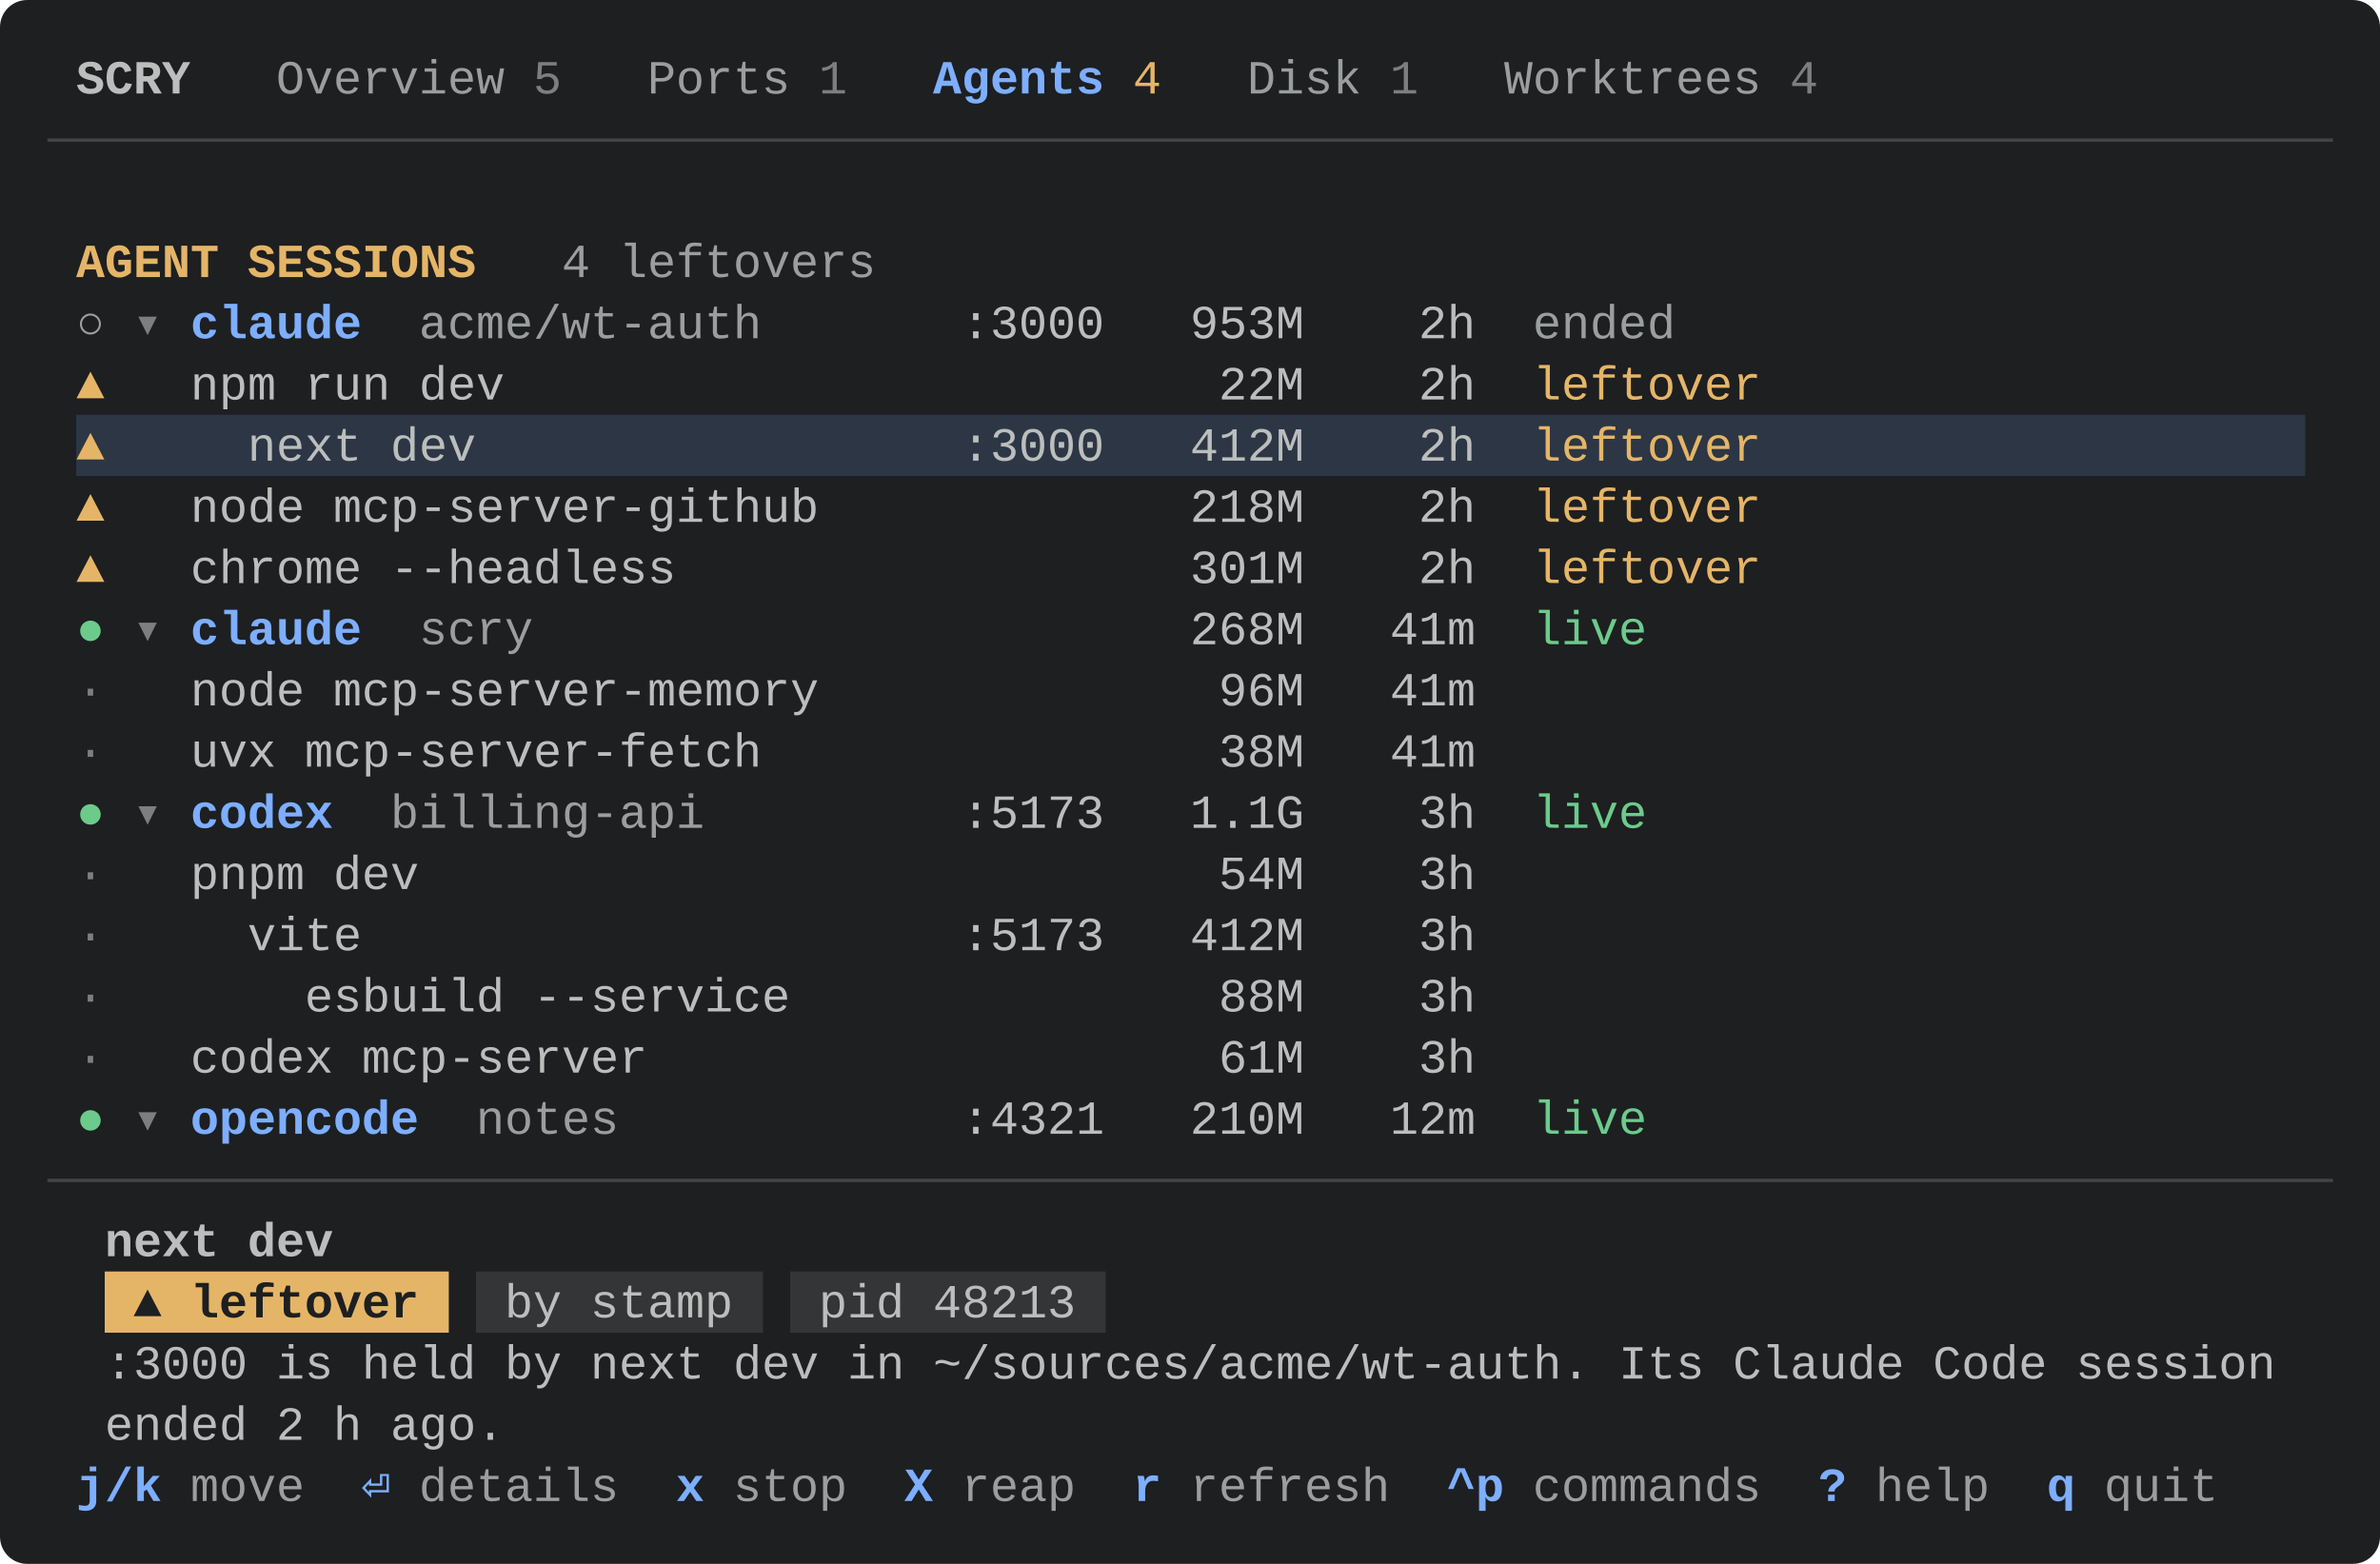
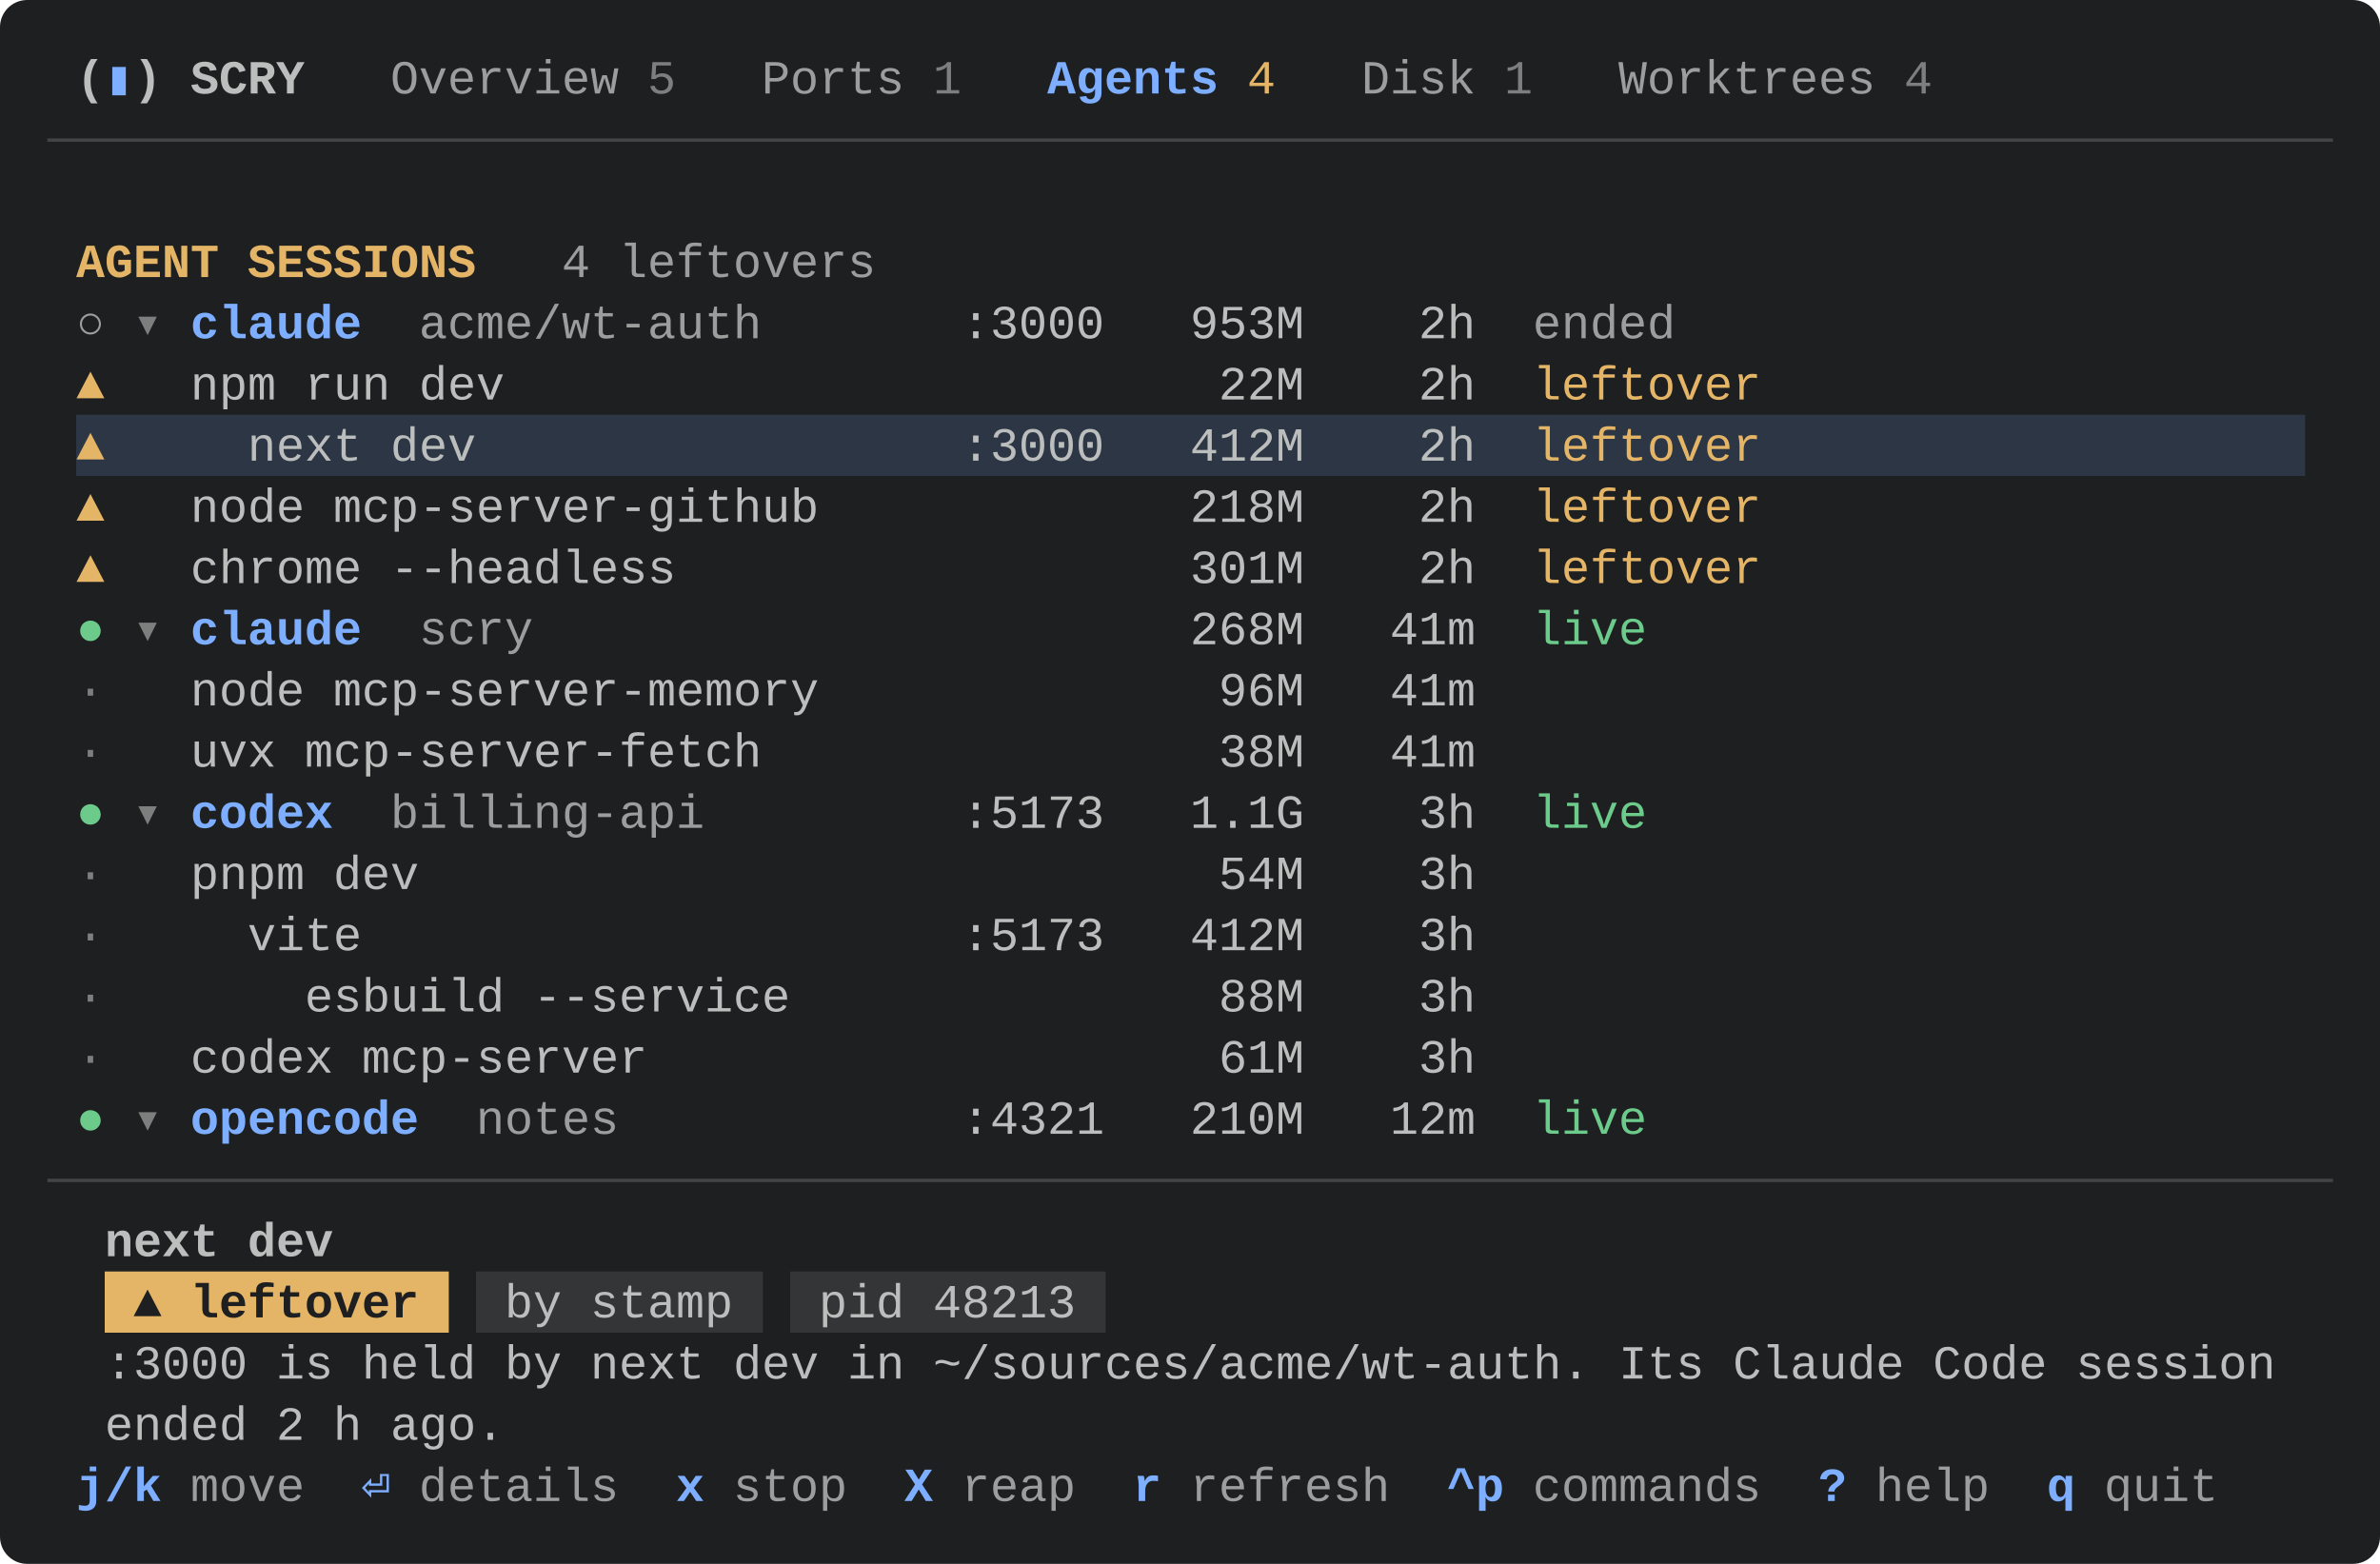
<svg xmlns="http://www.w3.org/2000/svg" width="700" height="460" viewBox="0 0 700 460">
  <style>text{font-family:ui-monospace,SFMono-Regular,"SF Mono",Menlo,Consolas,"Liberation Mono","DejaVu Sans Mono",monospace;font-size:14px;white-space:pre}</style>
  <rect width="700" height="460" rx="8" fill="#1d1f21" />
  <g transform="translate(14 14)">
-     <text x="8.4" y="13.5" fill="#bbbebc" textLength="33.6" lengthAdjust="spacingAndGlyphs" xml:space="preserve" font-weight="700">SCRY</text>
-     <text x="67.2" y="13.5" fill="#9b9e9d" textLength="67.2" lengthAdjust="spacingAndGlyphs" xml:space="preserve">Overview</text>
-     <text x="142.8" y="13.5" fill="#7d7f7f" textLength="8.4" lengthAdjust="spacingAndGlyphs" xml:space="preserve">5</text>
-     <text x="176.4" y="13.5" fill="#9b9e9d" textLength="42.0" lengthAdjust="spacingAndGlyphs" xml:space="preserve">Ports</text>
-     <text x="226.8" y="13.5" fill="#7d7f7f" textLength="8.4" lengthAdjust="spacingAndGlyphs" xml:space="preserve">1</text>
-     <text x="260.4" y="13.5" fill="#7daeff" textLength="50.4" lengthAdjust="spacingAndGlyphs" xml:space="preserve" font-weight="700">Agents</text>
-     <text x="319.2" y="13.5" fill="#e5b567" textLength="8.4" lengthAdjust="spacingAndGlyphs" xml:space="preserve">4</text>
-     <text x="352.8" y="13.5" fill="#9b9e9d" textLength="33.6" lengthAdjust="spacingAndGlyphs" xml:space="preserve">Disk</text>
-     <text x="394.8" y="13.5" fill="#7d7f7f" textLength="8.4" lengthAdjust="spacingAndGlyphs" xml:space="preserve">1</text>
-     <text x="428.4" y="13.5" fill="#9b9e9d" textLength="75.6" lengthAdjust="spacingAndGlyphs" xml:space="preserve">Worktrees</text>
-     <text x="512.4" y="13.5" fill="#7d7f7f" textLength="8.4" lengthAdjust="spacingAndGlyphs" xml:space="preserve">4</text>
+     <text x="8.4" y="13.5" fill="#bbbebc" textLength="8.4" lengthAdjust="spacingAndGlyphs" xml:space="preserve" font-weight="700">(</text>
+     <text x="16.8" y="13.5" fill="#7daeff" textLength="8.4" lengthAdjust="spacingAndGlyphs" xml:space="preserve">▮</text>
+     <text x="25.2" y="13.5" fill="#bbbebc" textLength="50.4" lengthAdjust="spacingAndGlyphs" xml:space="preserve" font-weight="700">) SCRY</text>
+     <text x="100.8" y="13.5" fill="#9b9e9d" textLength="67.2" lengthAdjust="spacingAndGlyphs" xml:space="preserve">Overview</text>
+     <text x="176.4" y="13.5" fill="#7d7f7f" textLength="8.4" lengthAdjust="spacingAndGlyphs" xml:space="preserve">5</text>
+     <text x="210.0" y="13.5" fill="#9b9e9d" textLength="42.0" lengthAdjust="spacingAndGlyphs" xml:space="preserve">Ports</text>
+     <text x="260.4" y="13.5" fill="#7d7f7f" textLength="8.4" lengthAdjust="spacingAndGlyphs" xml:space="preserve">1</text>
+     <text x="294.0" y="13.5" fill="#7daeff" textLength="50.4" lengthAdjust="spacingAndGlyphs" xml:space="preserve" font-weight="700">Agents</text>
+     <text x="352.8" y="13.5" fill="#e5b567" textLength="8.4" lengthAdjust="spacingAndGlyphs" xml:space="preserve">4</text>
+     <text x="386.4" y="13.5" fill="#9b9e9d" textLength="33.6" lengthAdjust="spacingAndGlyphs" xml:space="preserve">Disk</text>
+     <text x="428.4" y="13.5" fill="#7d7f7f" textLength="8.4" lengthAdjust="spacingAndGlyphs" xml:space="preserve">1</text>
+     <text x="462.0" y="13.5" fill="#9b9e9d" textLength="75.6" lengthAdjust="spacingAndGlyphs" xml:space="preserve">Worktrees</text>
+     <text x="546.0" y="13.5" fill="#7d7f7f" textLength="8.4" lengthAdjust="spacingAndGlyphs" xml:space="preserve">4</text>
    <text x="0.0" y="31.5" fill="#424445" textLength="672.0" lengthAdjust="spacingAndGlyphs" xml:space="preserve">────────────────────────────────────────────────────────────────────────────────</text>
    <text x="8.4" y="67.5" fill="#e5b567" textLength="117.6" lengthAdjust="spacingAndGlyphs" xml:space="preserve" font-weight="700">AGENT SESSIONS</text>
    <text x="151.2" y="67.5" fill="#9b9e9d" textLength="92.4" lengthAdjust="spacingAndGlyphs" xml:space="preserve">4 leftovers</text>
    <text x="8.4" y="85.5" fill="#9b9e9d" textLength="8.4" lengthAdjust="spacingAndGlyphs" xml:space="preserve">○</text>
    <text x="25.2" y="85.5" fill="#7d7f7f" textLength="8.4" lengthAdjust="spacingAndGlyphs" xml:space="preserve">▾</text>
    <text x="42.0" y="85.5" fill="#7daeff" textLength="50.4" lengthAdjust="spacingAndGlyphs" xml:space="preserve" font-weight="700">claude</text>
    <text x="109.2" y="85.5" fill="#9b9e9d" textLength="100.8" lengthAdjust="spacingAndGlyphs" xml:space="preserve">acme/wt-auth</text>
    <text x="268.8" y="85.5" fill="#bbbebc" textLength="42.0" lengthAdjust="spacingAndGlyphs" xml:space="preserve">:3000</text>
    <text x="336.0" y="85.5" fill="#bbbebc" textLength="33.6" lengthAdjust="spacingAndGlyphs" xml:space="preserve">953M</text>
    <text x="403.2" y="85.5" fill="#bbbebc" textLength="16.8" lengthAdjust="spacingAndGlyphs" xml:space="preserve">2h</text>
    <text x="436.8" y="85.5" fill="#9b9e9d" textLength="42.0" lengthAdjust="spacingAndGlyphs" xml:space="preserve">ended</text>
    <text x="8.4" y="103.5" fill="#e5b567" textLength="8.4" lengthAdjust="spacingAndGlyphs" xml:space="preserve">▲</text>
    <text x="42.0" y="103.5" fill="#bbbebc" textLength="92.4" lengthAdjust="spacingAndGlyphs" xml:space="preserve">npm run dev</text>
    <text x="344.4" y="103.5" fill="#bbbebc" textLength="25.2" lengthAdjust="spacingAndGlyphs" xml:space="preserve">22M</text>
    <text x="403.2" y="103.5" fill="#bbbebc" textLength="16.8" lengthAdjust="spacingAndGlyphs" xml:space="preserve">2h</text>
    <text x="436.8" y="103.5" fill="#e5b567" textLength="67.2" lengthAdjust="spacingAndGlyphs" xml:space="preserve">leftover</text>
    <rect x="8.4" y="108" width="655.6" height="18" fill="#2c3645" />
    <text x="8.4" y="121.5" fill="#e5b567" textLength="8.4" lengthAdjust="spacingAndGlyphs" xml:space="preserve">▲</text>
    <text x="58.8" y="121.5" fill="#bbbebc" textLength="67.2" lengthAdjust="spacingAndGlyphs" xml:space="preserve">next dev</text>
    <text x="268.8" y="121.5" fill="#bbbebc" textLength="42.0" lengthAdjust="spacingAndGlyphs" xml:space="preserve">:3000</text>
    <text x="336.0" y="121.5" fill="#bbbebc" textLength="33.6" lengthAdjust="spacingAndGlyphs" xml:space="preserve">412M</text>
    <text x="403.2" y="121.5" fill="#bbbebc" textLength="16.8" lengthAdjust="spacingAndGlyphs" xml:space="preserve">2h</text>
    <text x="436.8" y="121.5" fill="#e5b567" textLength="67.2" lengthAdjust="spacingAndGlyphs" xml:space="preserve">leftover</text>
    <text x="8.4" y="139.5" fill="#e5b567" textLength="8.4" lengthAdjust="spacingAndGlyphs" xml:space="preserve">▲</text>
    <text x="42.0" y="139.5" fill="#bbbebc" textLength="184.8" lengthAdjust="spacingAndGlyphs" xml:space="preserve">node mcp-server-github</text>
    <text x="336.0" y="139.5" fill="#bbbebc" textLength="33.6" lengthAdjust="spacingAndGlyphs" xml:space="preserve">218M</text>
    <text x="403.2" y="139.5" fill="#bbbebc" textLength="16.8" lengthAdjust="spacingAndGlyphs" xml:space="preserve">2h</text>
    <text x="436.8" y="139.5" fill="#e5b567" textLength="67.2" lengthAdjust="spacingAndGlyphs" xml:space="preserve">leftover</text>
    <text x="8.4" y="157.5" fill="#e5b567" textLength="8.4" lengthAdjust="spacingAndGlyphs" xml:space="preserve">▲</text>
    <text x="42.0" y="157.5" fill="#bbbebc" textLength="142.8" lengthAdjust="spacingAndGlyphs" xml:space="preserve">chrome --headless</text>
    <text x="336.0" y="157.5" fill="#bbbebc" textLength="33.6" lengthAdjust="spacingAndGlyphs" xml:space="preserve">301M</text>
    <text x="403.2" y="157.5" fill="#bbbebc" textLength="16.8" lengthAdjust="spacingAndGlyphs" xml:space="preserve">2h</text>
    <text x="436.8" y="157.5" fill="#e5b567" textLength="67.2" lengthAdjust="spacingAndGlyphs" xml:space="preserve">leftover</text>
    <text x="8.4" y="175.5" fill="#6ccb8b" textLength="8.4" lengthAdjust="spacingAndGlyphs" xml:space="preserve">●</text>
    <text x="25.2" y="175.5" fill="#7d7f7f" textLength="8.4" lengthAdjust="spacingAndGlyphs" xml:space="preserve">▾</text>
    <text x="42.0" y="175.5" fill="#7daeff" textLength="50.4" lengthAdjust="spacingAndGlyphs" xml:space="preserve" font-weight="700">claude</text>
    <text x="109.2" y="175.5" fill="#9b9e9d" textLength="33.6" lengthAdjust="spacingAndGlyphs" xml:space="preserve">scry</text>
    <text x="336.0" y="175.5" fill="#bbbebc" textLength="33.6" lengthAdjust="spacingAndGlyphs" xml:space="preserve">268M</text>
    <text x="394.8" y="175.5" fill="#bbbebc" textLength="25.2" lengthAdjust="spacingAndGlyphs" xml:space="preserve">41m</text>
    <text x="436.8" y="175.5" fill="#6ccb8b" textLength="33.6" lengthAdjust="spacingAndGlyphs" xml:space="preserve">live</text>
    <text x="8.4" y="193.5" fill="#7d7f7f" textLength="8.4" lengthAdjust="spacingAndGlyphs" xml:space="preserve">·</text>
    <text x="42.0" y="193.5" fill="#bbbebc" textLength="184.8" lengthAdjust="spacingAndGlyphs" xml:space="preserve">node mcp-server-memory</text>
    <text x="344.4" y="193.5" fill="#bbbebc" textLength="25.2" lengthAdjust="spacingAndGlyphs" xml:space="preserve">96M</text>
    <text x="394.8" y="193.5" fill="#bbbebc" textLength="25.2" lengthAdjust="spacingAndGlyphs" xml:space="preserve">41m</text>
    <text x="8.4" y="211.5" fill="#7d7f7f" textLength="8.4" lengthAdjust="spacingAndGlyphs" xml:space="preserve">·</text>
    <text x="42.0" y="211.5" fill="#bbbebc" textLength="168.0" lengthAdjust="spacingAndGlyphs" xml:space="preserve">uvx mcp-server-fetch</text>
    <text x="344.4" y="211.5" fill="#bbbebc" textLength="25.2" lengthAdjust="spacingAndGlyphs" xml:space="preserve">38M</text>
    <text x="394.8" y="211.5" fill="#bbbebc" textLength="25.2" lengthAdjust="spacingAndGlyphs" xml:space="preserve">41m</text>
    <text x="8.4" y="229.5" fill="#6ccb8b" textLength="8.4" lengthAdjust="spacingAndGlyphs" xml:space="preserve">●</text>
    <text x="25.2" y="229.5" fill="#7d7f7f" textLength="8.4" lengthAdjust="spacingAndGlyphs" xml:space="preserve">▾</text>
    <text x="42.0" y="229.5" fill="#7daeff" textLength="42.0" lengthAdjust="spacingAndGlyphs" xml:space="preserve" font-weight="700">codex</text>
    <text x="100.8" y="229.5" fill="#9b9e9d" textLength="92.4" lengthAdjust="spacingAndGlyphs" xml:space="preserve">billing-api</text>
    <text x="268.8" y="229.5" fill="#bbbebc" textLength="42.0" lengthAdjust="spacingAndGlyphs" xml:space="preserve">:5173</text>
    <text x="336.0" y="229.5" fill="#bbbebc" textLength="33.6" lengthAdjust="spacingAndGlyphs" xml:space="preserve">1.1G</text>
    <text x="403.2" y="229.5" fill="#bbbebc" textLength="16.8" lengthAdjust="spacingAndGlyphs" xml:space="preserve">3h</text>
    <text x="436.8" y="229.5" fill="#6ccb8b" textLength="33.6" lengthAdjust="spacingAndGlyphs" xml:space="preserve">live</text>
    <text x="8.4" y="247.5" fill="#7d7f7f" textLength="8.4" lengthAdjust="spacingAndGlyphs" xml:space="preserve">·</text>
    <text x="42.0" y="247.5" fill="#bbbebc" textLength="67.2" lengthAdjust="spacingAndGlyphs" xml:space="preserve">pnpm dev</text>
    <text x="344.4" y="247.5" fill="#bbbebc" textLength="25.2" lengthAdjust="spacingAndGlyphs" xml:space="preserve">54M</text>
    <text x="403.2" y="247.5" fill="#bbbebc" textLength="16.8" lengthAdjust="spacingAndGlyphs" xml:space="preserve">3h</text>
    <text x="8.4" y="265.5" fill="#7d7f7f" textLength="8.4" lengthAdjust="spacingAndGlyphs" xml:space="preserve">·</text>
    <text x="58.8" y="265.5" fill="#bbbebc" textLength="33.6" lengthAdjust="spacingAndGlyphs" xml:space="preserve">vite</text>
    <text x="268.8" y="265.5" fill="#bbbebc" textLength="42.0" lengthAdjust="spacingAndGlyphs" xml:space="preserve">:5173</text>
    <text x="336.0" y="265.5" fill="#bbbebc" textLength="33.6" lengthAdjust="spacingAndGlyphs" xml:space="preserve">412M</text>
    <text x="403.2" y="265.5" fill="#bbbebc" textLength="16.8" lengthAdjust="spacingAndGlyphs" xml:space="preserve">3h</text>
    <text x="8.4" y="283.5" fill="#7d7f7f" textLength="8.4" lengthAdjust="spacingAndGlyphs" xml:space="preserve">·</text>
    <text x="75.6" y="283.5" fill="#bbbebc" textLength="142.8" lengthAdjust="spacingAndGlyphs" xml:space="preserve">esbuild --service</text>
    <text x="344.4" y="283.5" fill="#bbbebc" textLength="25.2" lengthAdjust="spacingAndGlyphs" xml:space="preserve">88M</text>
    <text x="403.2" y="283.5" fill="#bbbebc" textLength="16.8" lengthAdjust="spacingAndGlyphs" xml:space="preserve">3h</text>
    <text x="8.4" y="301.5" fill="#7d7f7f" textLength="8.4" lengthAdjust="spacingAndGlyphs" xml:space="preserve">·</text>
    <text x="42.0" y="301.5" fill="#bbbebc" textLength="134.4" lengthAdjust="spacingAndGlyphs" xml:space="preserve">codex mcp-server</text>
    <text x="344.4" y="301.5" fill="#bbbebc" textLength="25.2" lengthAdjust="spacingAndGlyphs" xml:space="preserve">61M</text>
    <text x="403.2" y="301.5" fill="#bbbebc" textLength="16.8" lengthAdjust="spacingAndGlyphs" xml:space="preserve">3h</text>
    <text x="8.4" y="319.5" fill="#6ccb8b" textLength="8.4" lengthAdjust="spacingAndGlyphs" xml:space="preserve">●</text>
    <text x="25.2" y="319.5" fill="#7d7f7f" textLength="8.4" lengthAdjust="spacingAndGlyphs" xml:space="preserve">▾</text>
    <text x="42.0" y="319.5" fill="#7daeff" textLength="67.2" lengthAdjust="spacingAndGlyphs" xml:space="preserve" font-weight="700">opencode</text>
    <text x="126.0" y="319.5" fill="#9b9e9d" textLength="42.0" lengthAdjust="spacingAndGlyphs" xml:space="preserve">notes</text>
    <text x="268.8" y="319.5" fill="#bbbebc" textLength="42.0" lengthAdjust="spacingAndGlyphs" xml:space="preserve">:4321</text>
    <text x="336.0" y="319.5" fill="#bbbebc" textLength="33.6" lengthAdjust="spacingAndGlyphs" xml:space="preserve">210M</text>
    <text x="394.8" y="319.5" fill="#bbbebc" textLength="25.2" lengthAdjust="spacingAndGlyphs" xml:space="preserve">12m</text>
    <text x="436.8" y="319.5" fill="#6ccb8b" textLength="33.6" lengthAdjust="spacingAndGlyphs" xml:space="preserve">live</text>
    <text x="0.0" y="337.5" fill="#424445" textLength="672.0" lengthAdjust="spacingAndGlyphs" xml:space="preserve">────────────────────────────────────────────────────────────────────────────────</text>
    <text x="16.8" y="355.5" fill="#bbbebc" textLength="67.2" lengthAdjust="spacingAndGlyphs" xml:space="preserve" font-weight="700">next dev</text>
    <rect x="16.8" y="360" width="101.2" height="18" fill="#e5b567" />
    <rect x="126.0" y="360" width="84.4" height="18" fill="#333536" />
    <rect x="218.4" y="360" width="92.8" height="18" fill="#333536" />
    <text x="25.2" y="373.5" fill="#1d1f21" textLength="84.0" lengthAdjust="spacingAndGlyphs" xml:space="preserve" font-weight="700">▲ leftover</text>
    <text x="134.4" y="373.5" fill="#bbbebc" textLength="67.2" lengthAdjust="spacingAndGlyphs" xml:space="preserve">by stamp</text>
    <text x="226.8" y="373.5" fill="#bbbebc" textLength="75.6" lengthAdjust="spacingAndGlyphs" xml:space="preserve">pid 48213</text>
    <text x="16.8" y="391.5" fill="#bbbebc" textLength="638.4" lengthAdjust="spacingAndGlyphs" xml:space="preserve">:3000 is held by next dev in ~/sources/acme/wt-auth. Its Claude Code session</text>
    <text x="16.8" y="409.5" fill="#bbbebc" textLength="117.6" lengthAdjust="spacingAndGlyphs" xml:space="preserve">ended 2 h ago.</text>
    <text x="8.4" y="427.5" fill="#7daeff" textLength="25.2" lengthAdjust="spacingAndGlyphs" xml:space="preserve" font-weight="700">j/k</text>
    <text x="42.0" y="427.5" fill="#9b9e9d" textLength="33.6" lengthAdjust="spacingAndGlyphs" xml:space="preserve">move</text>
    <text x="92.4" y="427.5" fill="#7daeff" textLength="8.4" lengthAdjust="spacingAndGlyphs" xml:space="preserve" font-weight="700">⏎</text>
    <text x="109.2" y="427.5" fill="#9b9e9d" textLength="58.8" lengthAdjust="spacingAndGlyphs" xml:space="preserve">details</text>
    <text x="184.8" y="427.5" fill="#7daeff" textLength="8.4" lengthAdjust="spacingAndGlyphs" xml:space="preserve" font-weight="700">x</text>
    <text x="201.6" y="427.5" fill="#9b9e9d" textLength="33.6" lengthAdjust="spacingAndGlyphs" xml:space="preserve">stop</text>
    <text x="252.0" y="427.5" fill="#7daeff" textLength="8.4" lengthAdjust="spacingAndGlyphs" xml:space="preserve" font-weight="700">X</text>
    <text x="268.8" y="427.5" fill="#9b9e9d" textLength="33.6" lengthAdjust="spacingAndGlyphs" xml:space="preserve">reap</text>
    <text x="319.2" y="427.5" fill="#7daeff" textLength="8.4" lengthAdjust="spacingAndGlyphs" xml:space="preserve" font-weight="700">r</text>
    <text x="336.0" y="427.5" fill="#9b9e9d" textLength="58.8" lengthAdjust="spacingAndGlyphs" xml:space="preserve">refresh</text>
    <text x="411.6" y="427.5" fill="#7daeff" textLength="16.8" lengthAdjust="spacingAndGlyphs" xml:space="preserve" font-weight="700">^p</text>
    <text x="436.8" y="427.5" fill="#9b9e9d" textLength="67.2" lengthAdjust="spacingAndGlyphs" xml:space="preserve">commands</text>
    <text x="520.8" y="427.5" fill="#7daeff" textLength="8.4" lengthAdjust="spacingAndGlyphs" xml:space="preserve" font-weight="700">?</text>
    <text x="537.6" y="427.5" fill="#9b9e9d" textLength="33.6" lengthAdjust="spacingAndGlyphs" xml:space="preserve">help</text>
    <text x="588.0" y="427.5" fill="#7daeff" textLength="8.4" lengthAdjust="spacingAndGlyphs" xml:space="preserve" font-weight="700">q</text>
    <text x="604.8" y="427.5" fill="#9b9e9d" textLength="33.6" lengthAdjust="spacingAndGlyphs" xml:space="preserve">quit</text>
  </g>
</svg>
